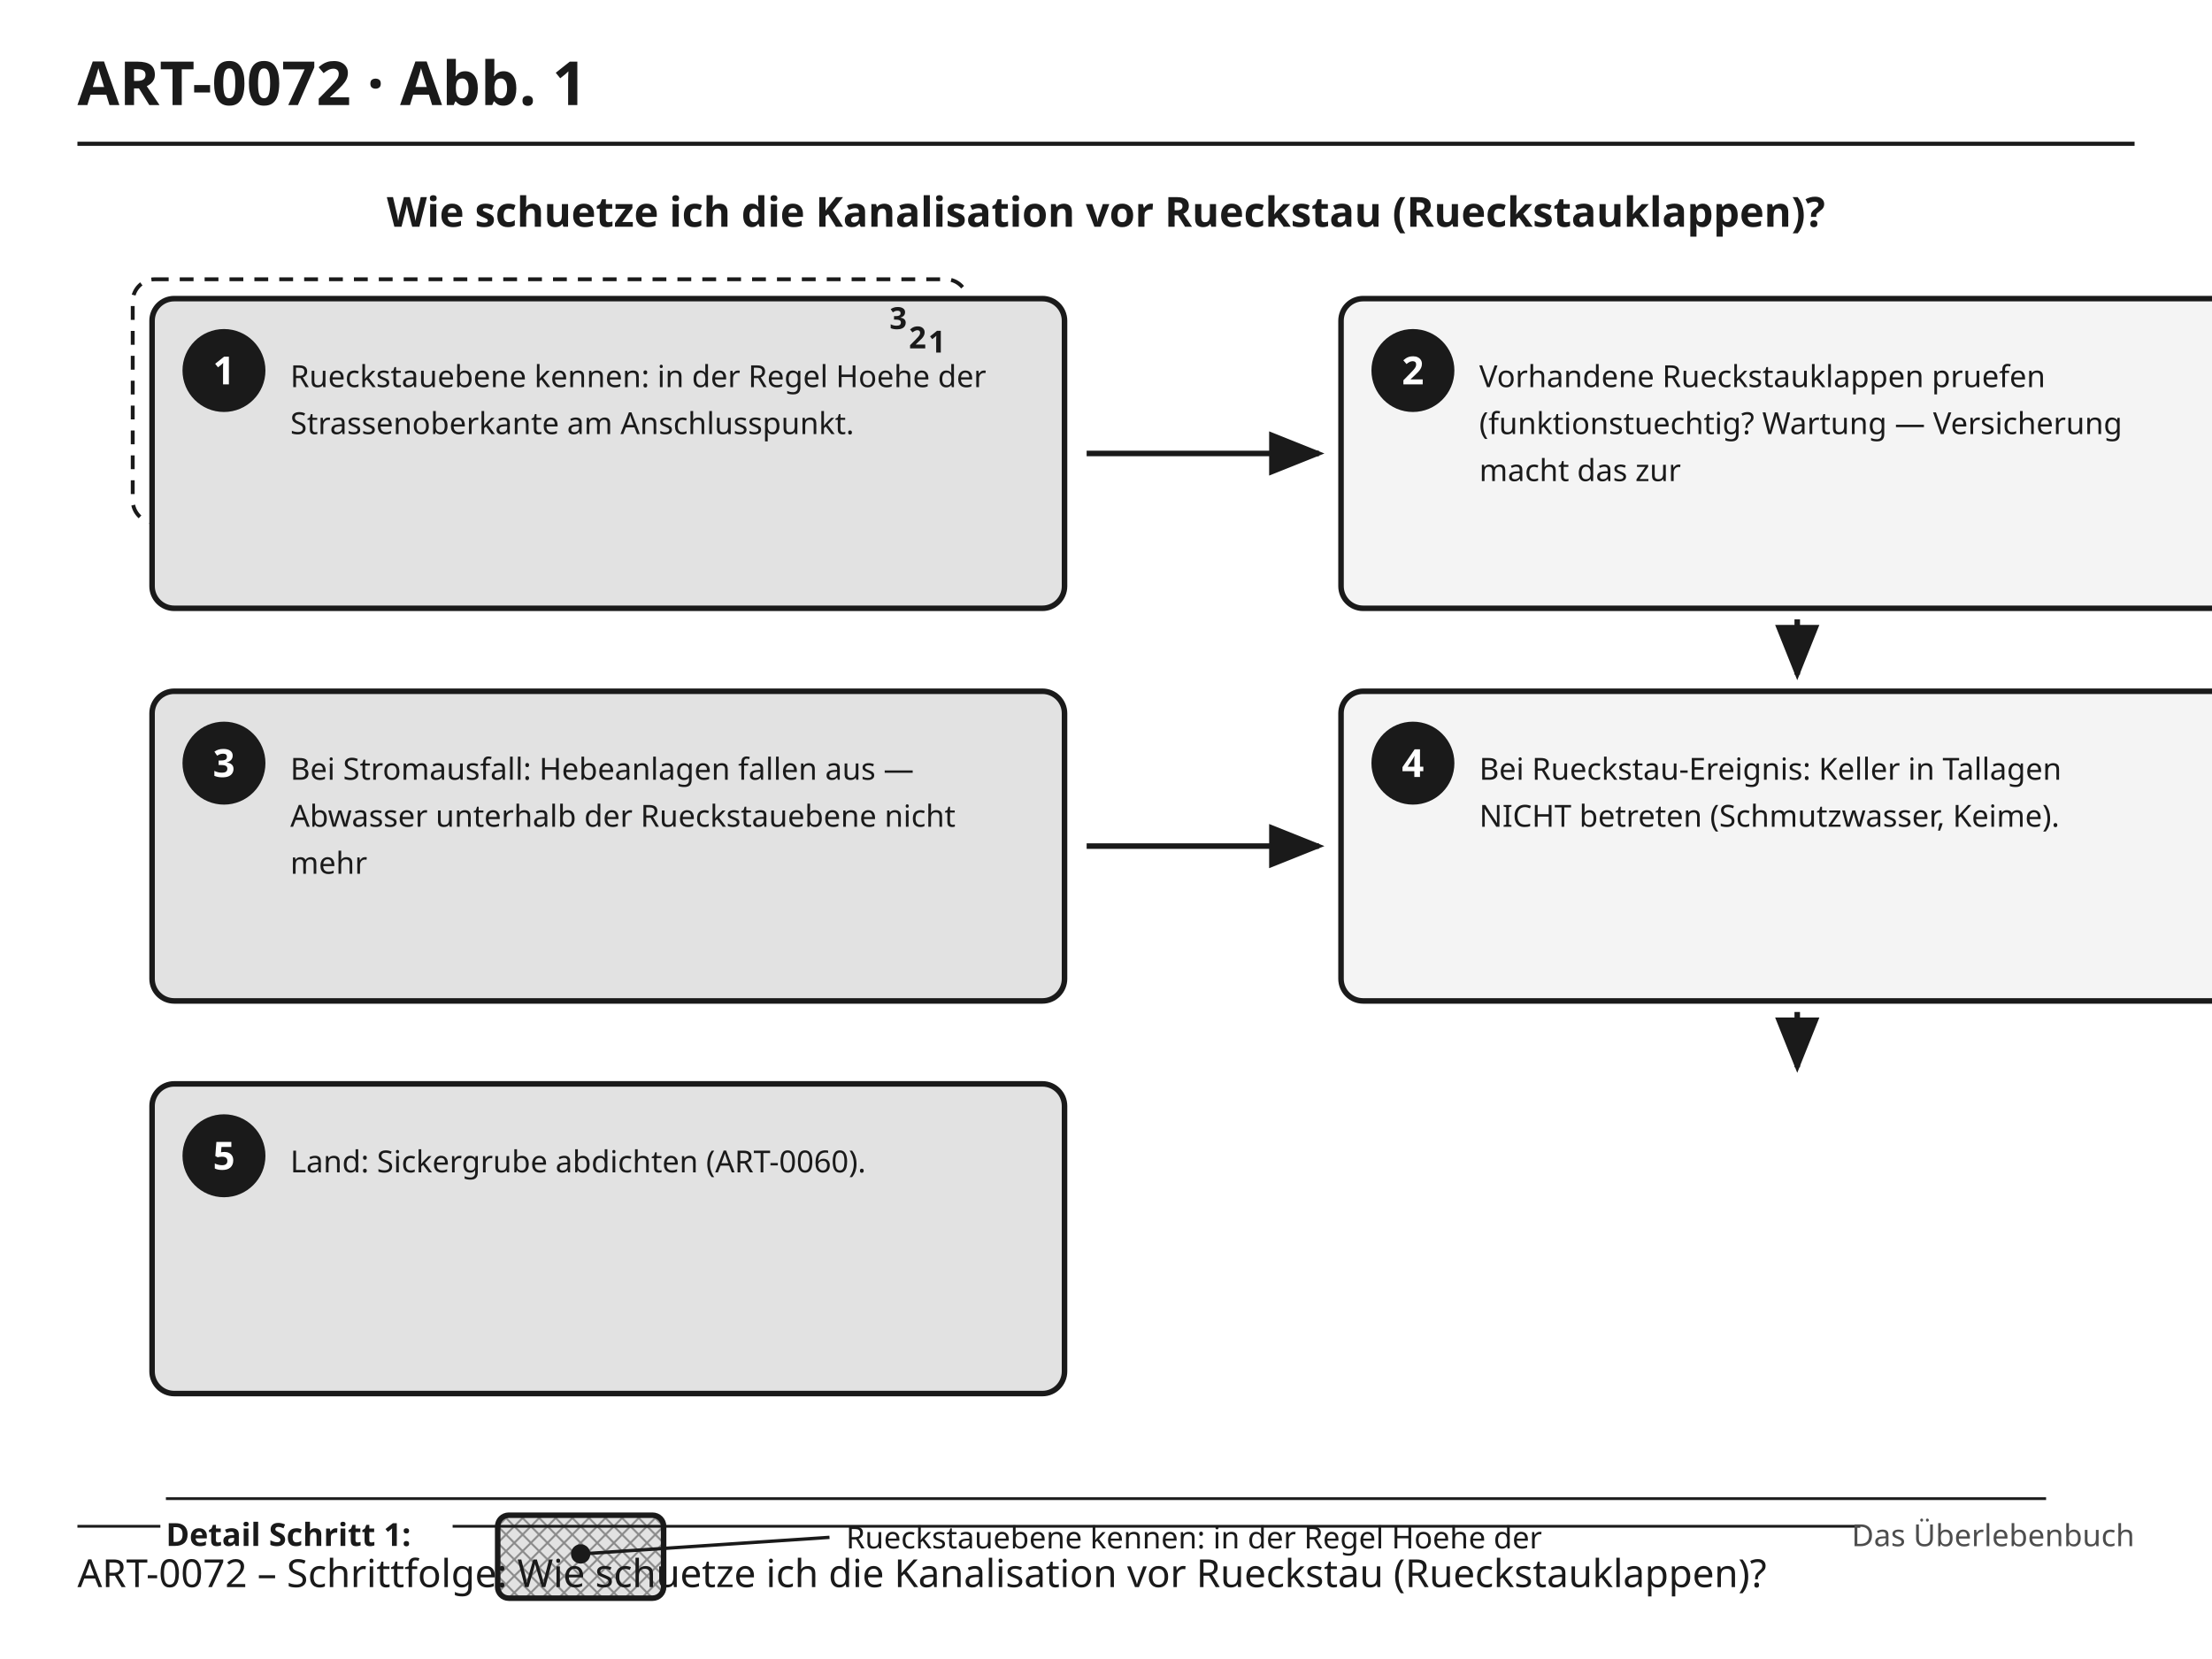
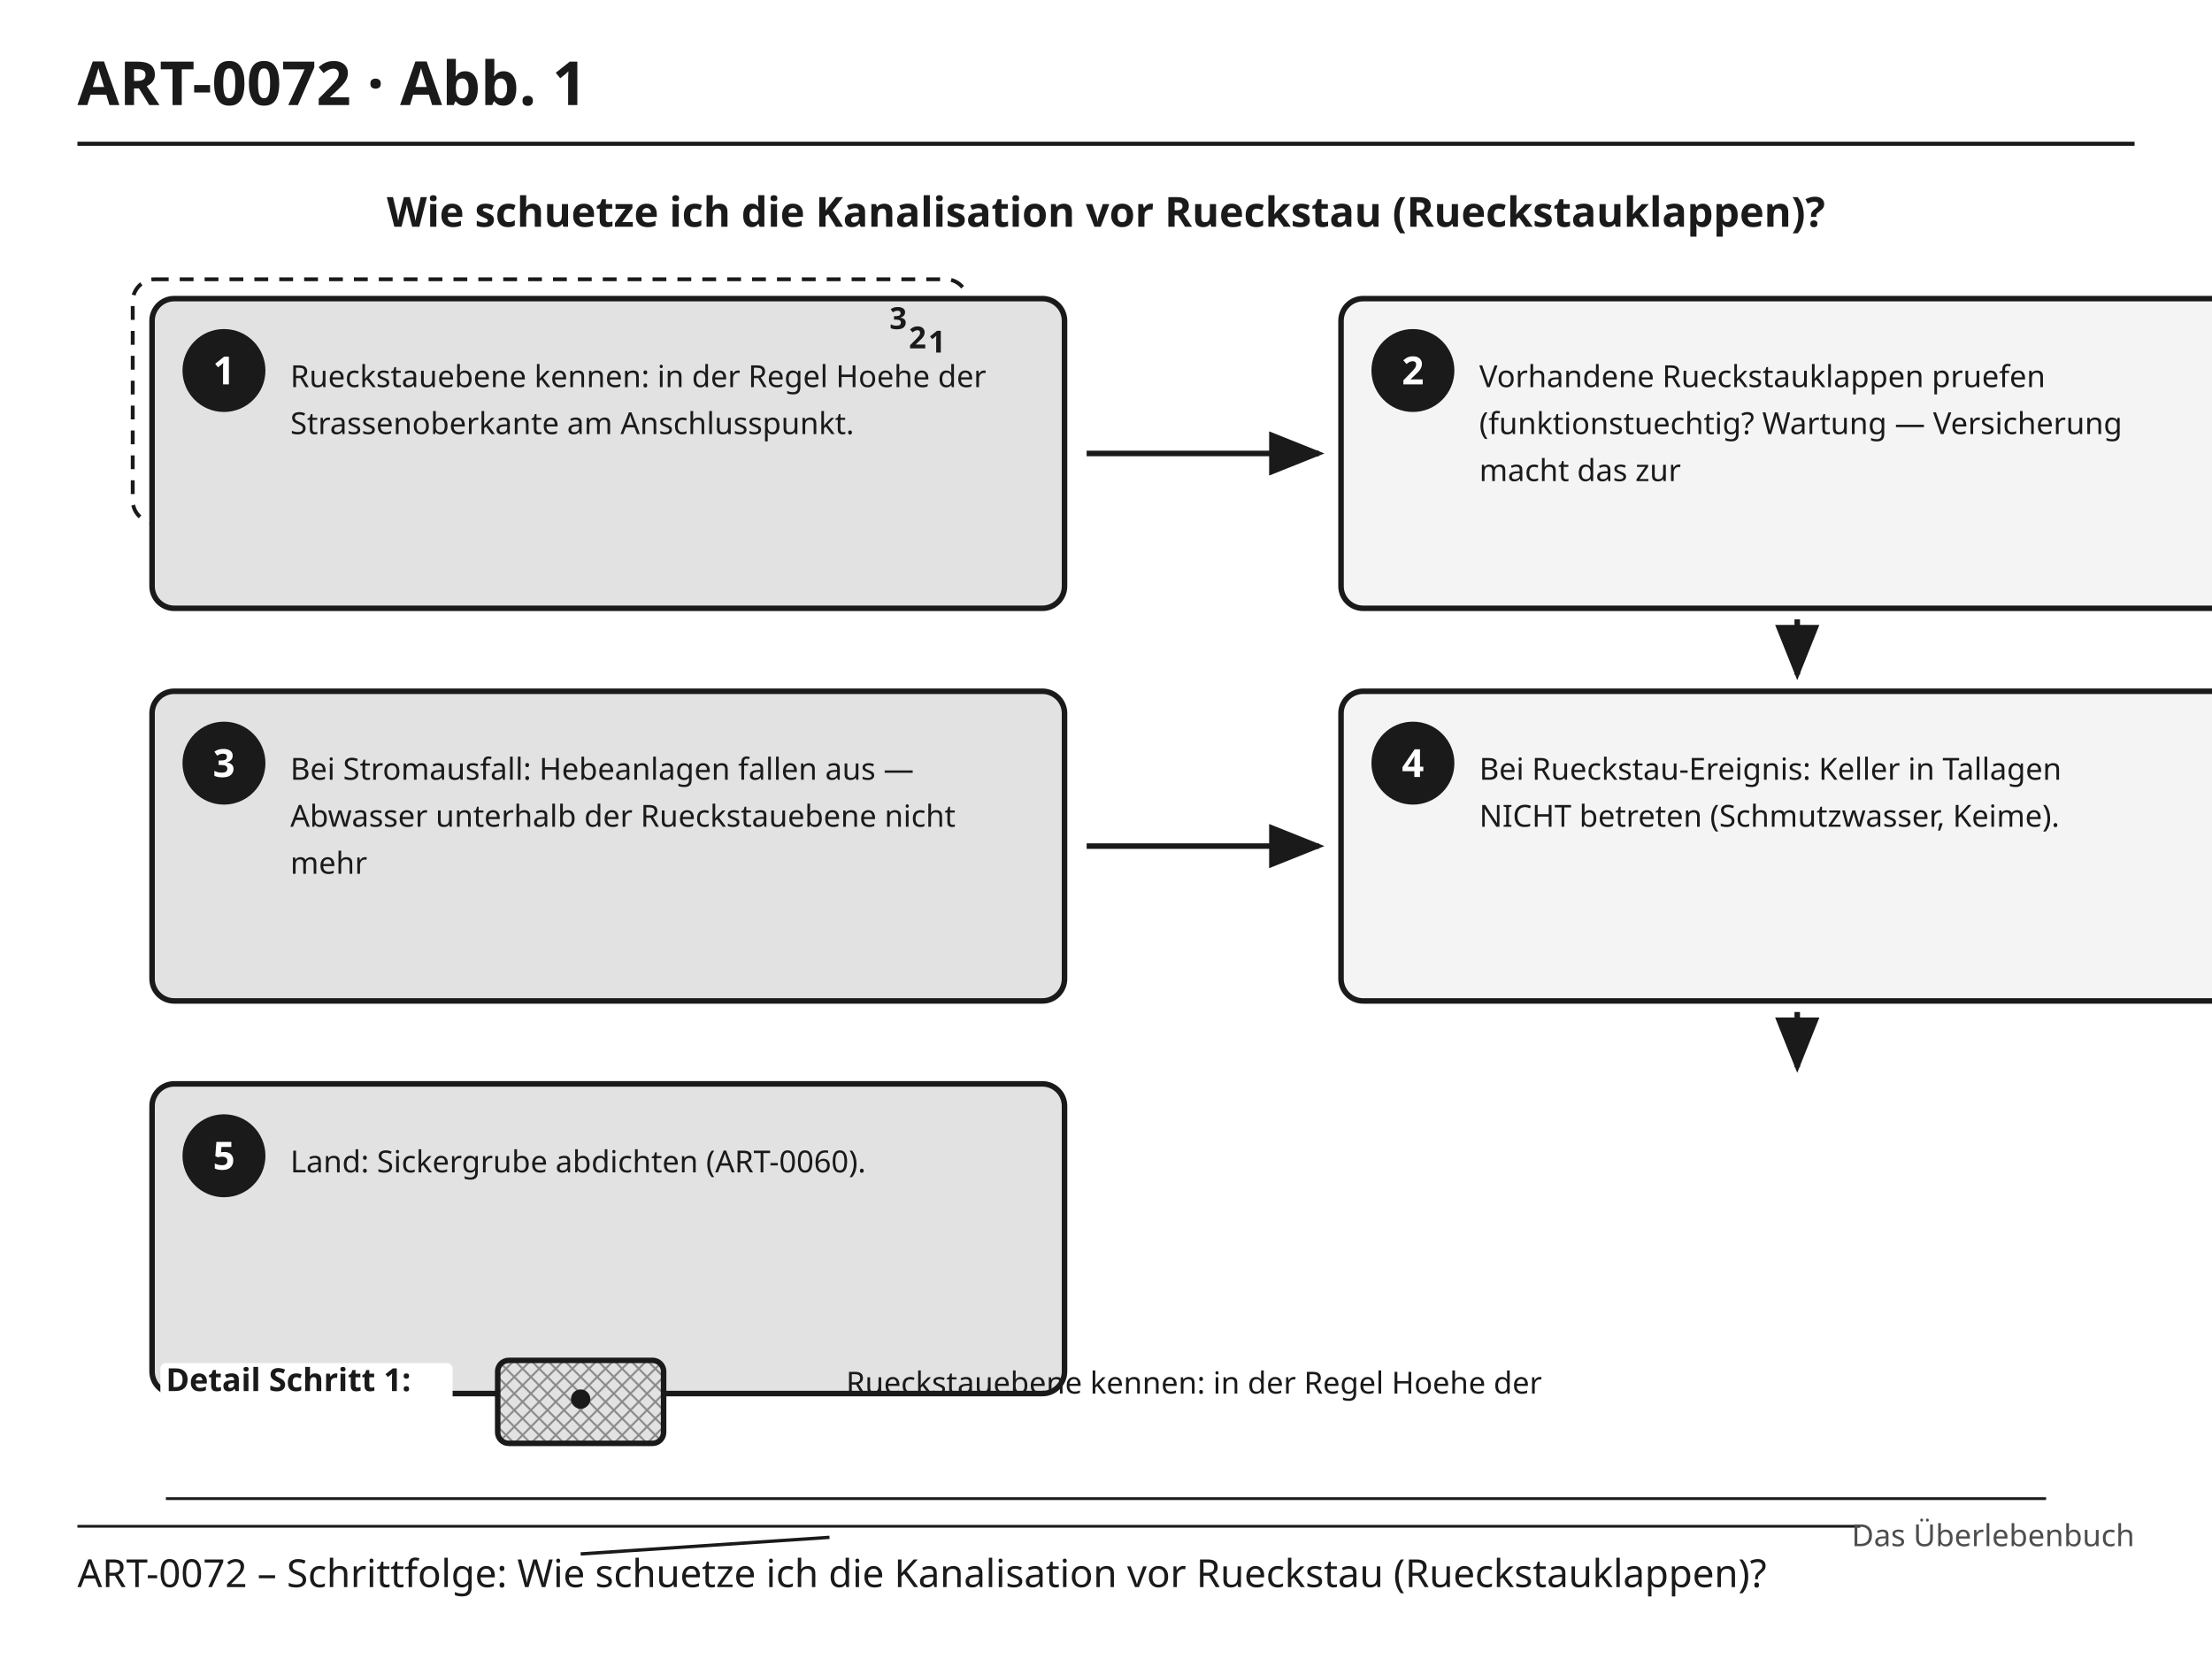
<svg xmlns="http://www.w3.org/2000/svg" viewBox="0 0 800 600" role="img" aria-label="ART-0072 · Abb. 1 – ART-0072 – Schrittfolge: Wie schuetze ich die Kanalisation vor Rueckstau (Rueckstauklappen)?">
  <defs>
    <marker id="ah" markerWidth="10" markerHeight="8" refX="9" refY="4" orient="auto">
      <path d="M0 0 L10 4 L0 8 z" fill="#1a1a1a" />
    </marker>
    <marker id="ahs" markerWidth="10" markerHeight="8" refX="1" refY="4" orient="auto">
      <path d="M10 0 L0 4 L10 8 z" fill="#1a1a1a" />
    </marker>
    <pattern id="hatch" width="8" height="8" patternTransform="rotate(45)" patternUnits="userSpaceOnUse">
      <line x1="0" y1="0" x2="0" y2="8" stroke="#6e6e6e" stroke-width="1.6" />
    </pattern>
    <pattern id="cross" width="8" height="8" patternUnits="userSpaceOnUse">
      <path d="M0 0 L8 8 M8 0 L0 8" stroke="#8a8a8a" stroke-width="1" />
    </pattern>
    <pattern id="dots" width="7" height="7" patternUnits="userSpaceOnUse">
      <circle cx="2" cy="2" r="1.4" fill="#6e6e6e" />
    </pattern>
    <pattern id="wtr" width="24" height="12" patternUnits="userSpaceOnUse">
      <rect width="24" height="12" fill="#6b97bd" />
      <path d="M0 8 q 6 -5 12 0 t 12 0" fill="none" stroke="#3f6f96" stroke-width="1.4" />
    </pattern>
    <pattern id="wood" width="26" height="10" patternUnits="userSpaceOnUse">
      <rect width="26" height="10" fill="#c19a6b" />
      <path d="M0 3 q 6 -2 13 0 t 13 0 M0 7 q 7 2 13 0 t 13 0" fill="none" stroke="#7a5a3a" stroke-width="0.9" />
    </pattern>
    <pattern id="grass" width="12" height="12" patternUnits="userSpaceOnUse">
      <rect width="12" height="12" fill="#b5d1a0" />
      <path d="M2 12 L4 4 M6 12 L7 2 M10 12 L9 6" stroke="#6e6e6e" stroke-width="0.9" />
    </pattern>
    <pattern id="fabric" width="6" height="6" patternUnits="userSpaceOnUse">
      <rect width="6" height="6" fill="#e2e2e2" />
      <path d="M0 0 L6 6 M6 0 L0 6" stroke="#8a8a8a" stroke-width="0.7" />
    </pattern>
    <pattern id="metal" width="20" height="6" patternUnits="userSpaceOnUse">
      <rect width="20" height="6" fill="#b8bec6" />
      <path d="M0 1.5 h20 M0 4.5 h20" stroke="#6e747e" stroke-width="0.7" />
    </pattern>
    <pattern id="stone" width="14" height="14" patternUnits="userSpaceOnUse">
      <rect width="14" height="14" fill="#949494" />
      <circle cx="3" cy="4" r="1.1" fill="#6e6e6e" />
      <circle cx="9" cy="10" r="1.3" fill="#6e6e6e" />
      <path d="M2 11 L6 8 L12 9" stroke="#6e6e6e" stroke-width="0.7" fill="none" />
    </pattern>
  </defs>
  <rect x="0" y="0" width="800" height="600" fill="#ffffff" />
  <line x1="28" y1="52" x2="772" y2="52" stroke="#1a1a1a" stroke-width="1.5" />
  <rect x="48" y="101" width="302" height="88" fill="none" stroke="#1a1a1a" stroke-width="1.4" rx="8" stroke-dasharray="5 4" />
  <rect x="55" y="108" width="302" height="88" fill="none" stroke="#1a1a1a" stroke-width="1.4" rx="8" stroke-dasharray="5 4" />
  <rect x="62" y="115" width="302" height="88" fill="none" stroke="#1a1a1a" stroke-width="1.4" rx="8" stroke-dasharray="5 4" />
  <rect x="55" y="108" width="330" height="112" fill="#e2e2e2" stroke="#1a1a1a" stroke-width="2" rx="8" />
  <circle cx="81" cy="134" r="15" fill="#1a1a1a" stroke="none" />
  <line x1="393" y1="164" x2="477" y2="164" stroke="#1a1a1a" stroke-width="2" marker-end="url(#ah)" />
  <rect x="485" y="108" width="330" height="112" fill="#f4f4f4" stroke="#1a1a1a" stroke-width="2" rx="8" />
  <circle cx="511" cy="134" r="15" fill="#1a1a1a" stroke="none" />
  <line x1="650" y1="224" x2="650" y2="244" stroke="#1a1a1a" stroke-width="2" marker-end="url(#ah)" />
  <rect x="55" y="250" width="330" height="112" fill="#e2e2e2" stroke="#1a1a1a" stroke-width="2" rx="8" />
  <circle cx="81" cy="276" r="15" fill="#1a1a1a" stroke="none" />
  <line x1="393" y1="306" x2="477" y2="306" stroke="#1a1a1a" stroke-width="2" marker-end="url(#ah)" />
  <rect x="485" y="250" width="330" height="112" fill="#f4f4f4" stroke="#1a1a1a" stroke-width="2" rx="8" />
  <circle cx="511" cy="276" r="15" fill="#1a1a1a" stroke="none" />
  <line x1="650" y1="366" x2="650" y2="386" stroke="#1a1a1a" stroke-width="2" marker-end="url(#ah)" />
  <rect x="55" y="392" width="330" height="112" fill="#e2e2e2" stroke="#1a1a1a" stroke-width="2" rx="8" />
  <circle cx="81" cy="418" r="15" fill="#1a1a1a" stroke="none" />
  <line x1="60" y1="542" x2="740" y2="542" stroke="#1a1a1a" stroke-width="1" />
-   <rect x="180" y="548" width="60" height="30" fill="url(#fabric)" stroke="#1a1a1a" stroke-width="2" rx="4" />
-   <circle cx="210" cy="562" r="3.5" fill="#1a1a1a" stroke="none" />
+   <rect x="180" y="492.0" width="60" height="30" fill="url(#fabric)" stroke="#1a1a1a" stroke-width="2" rx="4" />
+   <circle cx="210" cy="506.0" r="3.5" fill="#1a1a1a" stroke="none" />
  <line x1="210" y1="562" x2="300" y2="556" stroke="#1a1a1a" stroke-width="1.2" />
  <line x1="28" y1="552" x2="772" y2="552" stroke="#1a1a1a" stroke-width="1" />
  <text x="28" y="38" font-family="sans-serif" font-size="22" text-anchor="start" font-weight="bold" fill="#1a1a1a">ART-0072 · Abb. 1</text>
  <text x="400" y="82" font-family="sans-serif" font-size="15" text-anchor="middle" font-weight="bold" fill="#1a1a1a">Wie schuetze ich die Kanalisation vor Rueckstau (Rueckstauklappen)?</text>
  <text x="328" y="119" font-family="sans-serif" font-size="11" text-anchor="end" font-weight="bold" fill="#1a1a1a">3</text>
  <text x="335" y="126" font-family="sans-serif" font-size="11" text-anchor="end" font-weight="bold" fill="#1a1a1a">2</text>
  <text x="342" y="127.5" font-family="sans-serif" font-size="11" text-anchor="end" font-weight="bold" fill="#1a1a1a">1</text>
  <text x="81" y="139" font-family="sans-serif" font-size="14" text-anchor="middle" font-weight="bold" fill="#ffffff">1</text>
  <text x="105" y="140" font-family="sans-serif" font-size="11" text-anchor="start" font-weight="normal" fill="#1a1a1a">Rueckstauebene kennen: in der Regel Hoehe der</text>
  <text x="105" y="157" font-family="sans-serif" font-size="11" text-anchor="start" font-weight="normal" fill="#1a1a1a">Strassenoberkante am Anschlusspunkt.</text>
  <text x="511" y="139" font-family="sans-serif" font-size="14" text-anchor="middle" font-weight="bold" fill="#ffffff">2</text>
  <text x="535" y="140" font-family="sans-serif" font-size="11" text-anchor="start" font-weight="normal" fill="#1a1a1a">Vorhandene Rueckstauklappen pruefen</text>
  <text x="535" y="157" font-family="sans-serif" font-size="11" text-anchor="start" font-weight="normal" fill="#1a1a1a">(funktionstuechtig? Wartung — Versicherung</text>
  <text x="535" y="174" font-family="sans-serif" font-size="11" text-anchor="start" font-weight="normal" fill="#1a1a1a">macht das zur</text>
  <text x="81" y="281" font-family="sans-serif" font-size="14" text-anchor="middle" font-weight="bold" fill="#ffffff">3</text>
  <text x="105" y="282" font-family="sans-serif" font-size="11" text-anchor="start" font-weight="normal" fill="#1a1a1a">Bei Stromausfall: Hebeanlagen fallen aus —</text>
  <text x="105" y="299" font-family="sans-serif" font-size="11" text-anchor="start" font-weight="normal" fill="#1a1a1a">Abwasser unterhalb der Rueckstauebene nicht</text>
  <text x="105" y="316" font-family="sans-serif" font-size="11" text-anchor="start" font-weight="normal" fill="#1a1a1a">mehr </text>
  <text x="511" y="281" font-family="sans-serif" font-size="14" text-anchor="middle" font-weight="bold" fill="#ffffff">4</text>
  <text x="535" y="282" font-family="sans-serif" font-size="11" text-anchor="start" font-weight="normal" fill="#1a1a1a">Bei Rueckstau-Ereignis: Keller in Tallagen</text>
  <text x="535" y="299" font-family="sans-serif" font-size="11" text-anchor="start" font-weight="normal" fill="#1a1a1a">NICHT betreten (Schmutzwasser, Keime).</text>
  <text x="81" y="423" font-family="sans-serif" font-size="14" text-anchor="middle" font-weight="bold" fill="#ffffff">5</text>
  <text x="105" y="424" font-family="sans-serif" font-size="11" text-anchor="start" font-weight="normal" fill="#1a1a1a">Land: Sickergrube abdichten (ART-0060).</text>
-   <rect x="58.0" y="549.0" width="105.7" height="14.5" fill="#ffffff" rx="2" data-halo="1" />
-   <text x="60" y="559.1" font-family="sans-serif" font-size="11.5" text-anchor="start" font-weight="bold" fill="#1a1a1a">Detail Schritt 1:</text>
-   <text x="306" y="560" font-family="sans-serif" font-size="11" text-anchor="start" font-weight="normal" fill="#1a1a1a">Rueckstauebene kennen: in der Regel Hoehe der</text>
+   <rect x="58.0" y="493.0" width="105.7" height="14.5" fill="#ffffff" rx="2" data-halo="1" />
+   <text x="60" y="503.1" font-family="sans-serif" font-size="11.5" text-anchor="start" font-weight="bold" fill="#1a1a1a">Detail Schritt 1:</text>
+   <text x="306" y="504.0" font-family="sans-serif" font-size="11" text-anchor="start" font-weight="normal" fill="#1a1a1a">Rueckstauebene kennen: in der Regel Hoehe der</text>
  <text x="60" y="590" font-family="sans-serif" font-size="10.5" text-anchor="start" font-weight="normal" fill="#4d4d4d" />
  <text x="28" y="574" font-family="sans-serif" font-size="14" text-anchor="start" font-weight="normal" fill="#1a1a1a">ART-0072 – Schrittfolge: Wie schuetze ich die Kanalisation vor Rueckstau (Rueckstauklappen)?</text>
  <rect x="672.8" y="549.5" width="101.2" height="14.0" fill="#ffffff" rx="2" data-halo="1" />
  <text x="772" y="559.2" font-family="sans-serif" font-size="11" text-anchor="end" font-weight="normal" fill="#4d4d4d">Das Überlebenbuch</text>
</svg>
